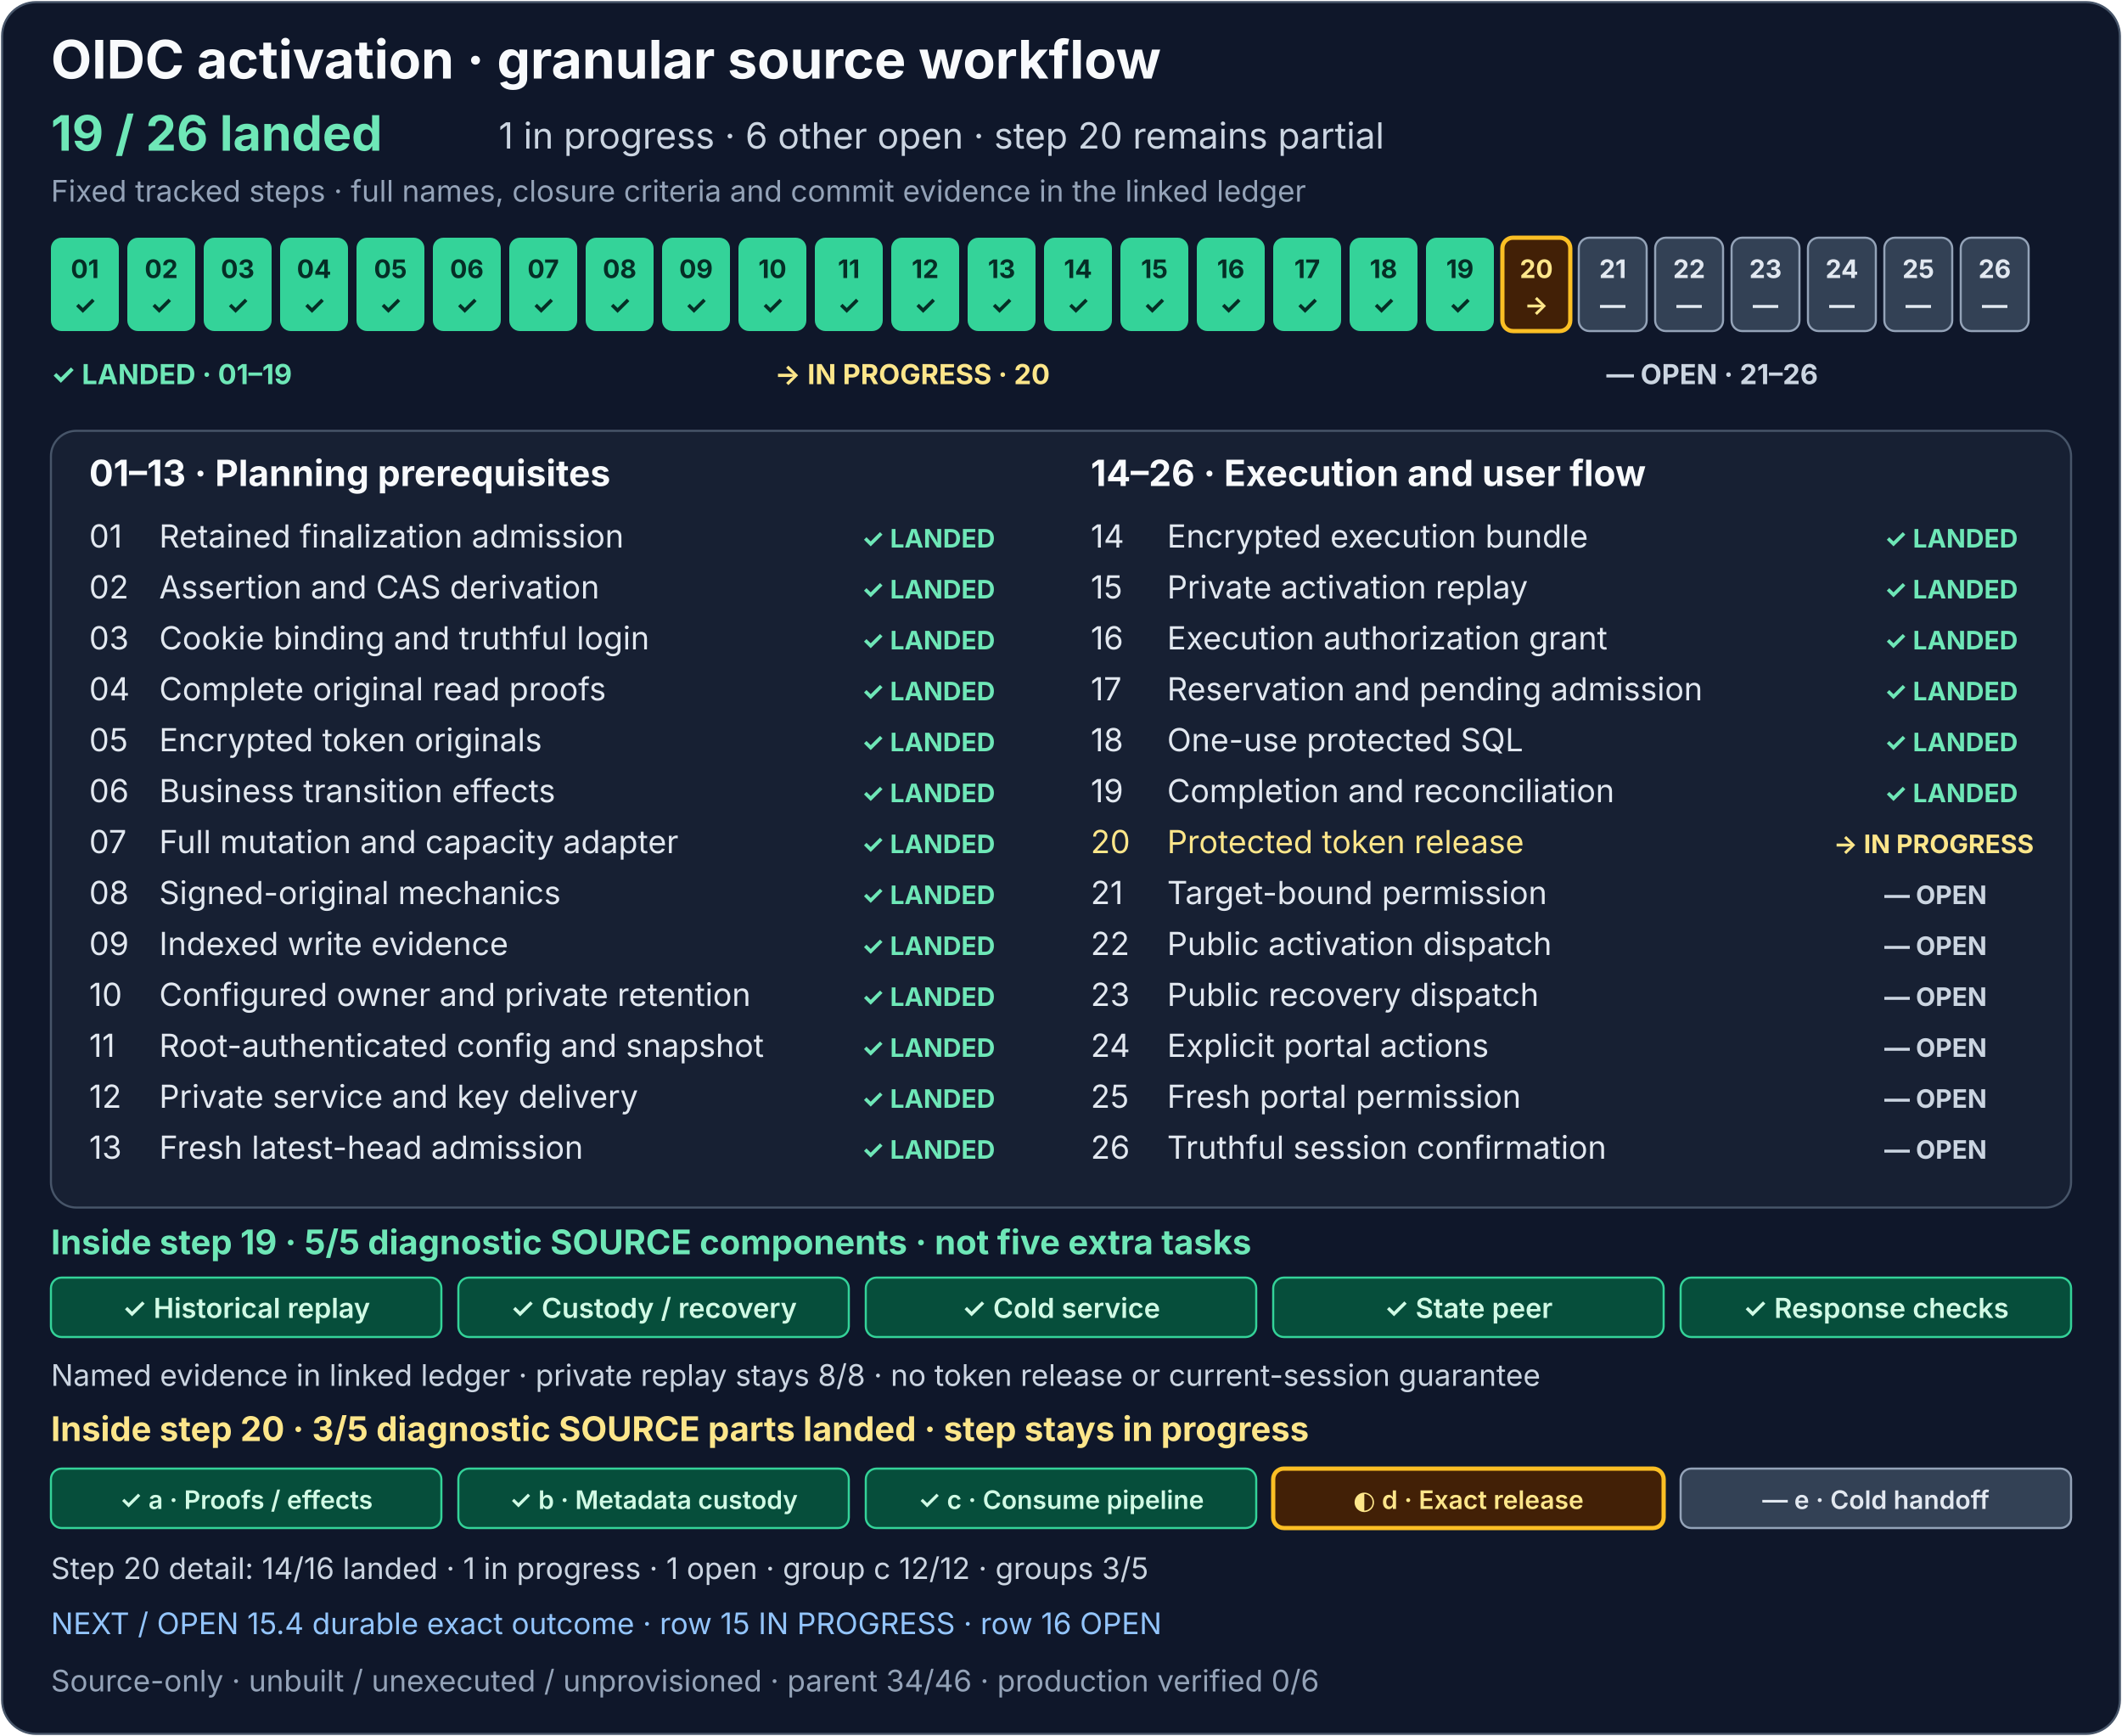
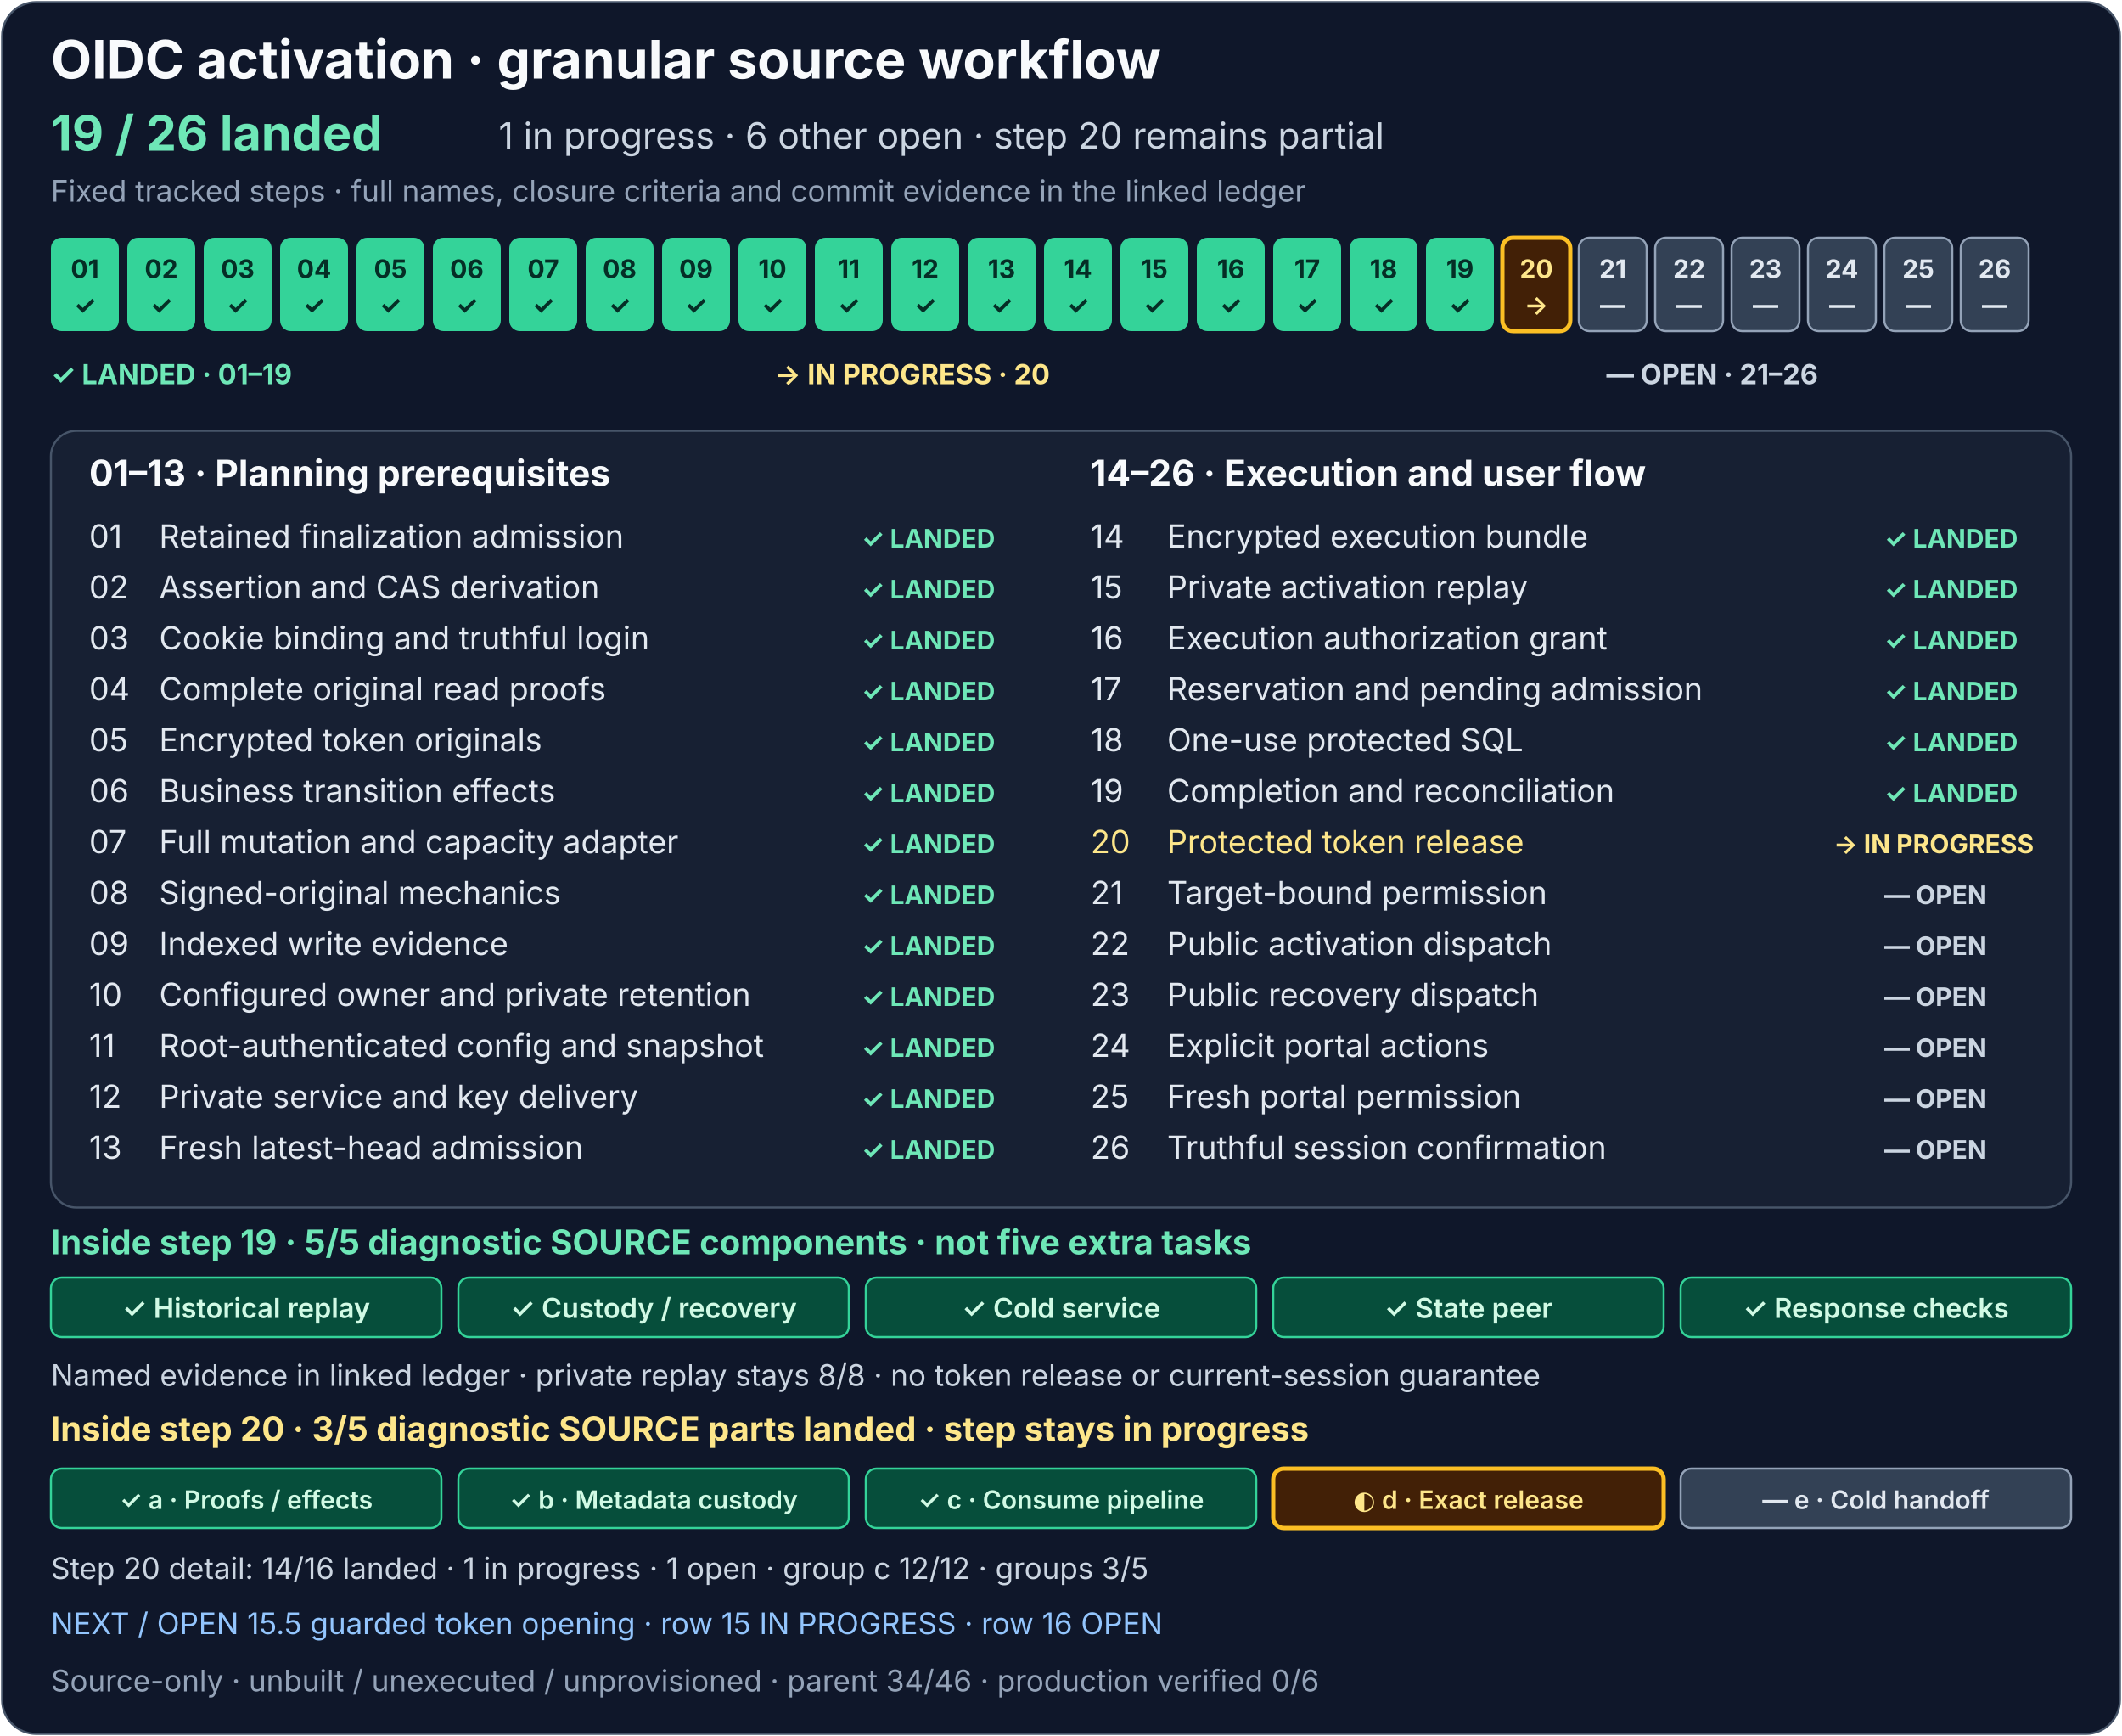
<svg xmlns="http://www.w3.org/2000/svg" width="1000" height="818" viewBox="0 0 1000 818" role="img" aria-labelledby="activation-title activation-description">
  <rect x="1" y="1" width="998" height="816" rx="16" fill="#0f172a" stroke="#475569" />
  <g font-family="system-ui, -apple-system, Segoe UI, sans-serif">
    <text x="24" y="37" fill="#f8fafc" font-size="25" font-weight="700">OIDC activation · granular source workflow</text>
    <text x="24" y="71" fill="#6ee7b7" font-size="23" font-weight="700">19 / 26 landed</text>
    <text x="235" y="70" fill="#cbd5e1" font-size="17">1 in progress · 6 other open · step 20 remains partial</text>
    <text x="24" y="95" fill="#94a3b8" font-size="14">Fixed tracked steps · full names, closure criteria and commit evidence in the linked ledger</text>
    <g font-size="12" font-weight="700" text-anchor="middle">
      <g fill="#34d399">
        <rect x="24" y="112" width="32" height="44" rx="5" />
        <rect x="60" y="112" width="32" height="44" rx="5" />
        <rect x="96" y="112" width="32" height="44" rx="5" />
        <rect x="132" y="112" width="32" height="44" rx="5" />
        <rect x="168" y="112" width="32" height="44" rx="5" />
        <rect x="204" y="112" width="32" height="44" rx="5" />
        <rect x="240" y="112" width="32" height="44" rx="5" />
        <rect x="276" y="112" width="32" height="44" rx="5" />
        <rect x="312" y="112" width="32" height="44" rx="5" />
        <rect x="348" y="112" width="32" height="44" rx="5" />
        <rect x="384" y="112" width="32" height="44" rx="5" />
        <rect x="420" y="112" width="32" height="44" rx="5" />
        <rect x="456" y="112" width="32" height="44" rx="5" />
        <rect x="492" y="112" width="32" height="44" rx="5" />
      </g>
      <rect x="528" y="112" width="32" height="44" rx="5" fill="#34d399" />
      <g fill="#334155" stroke="#94a3b8">
        <rect x="564" y="112" width="32" height="44" rx="5" fill="#34d399" stroke="none" />
        <rect x="600" y="112" width="32" height="44" rx="5" fill="#34d399" stroke="none" />
        <rect x="636" y="112" width="32" height="44" rx="5" fill="#34d399" stroke="none" />
        <rect x="672" y="112" width="32" height="44" rx="5" fill="#34d399" stroke="none" />
        <rect x="708" y="112" width="32" height="44" rx="5" fill="#422006" stroke="#fbbf24" stroke-width="2" />
        <rect x="744" y="112" width="32" height="44" rx="5" />
        <rect x="780" y="112" width="32" height="44" rx="5" />
        <rect x="816" y="112" width="32" height="44" rx="5" />
        <rect x="852" y="112" width="32" height="44" rx="5" />
        <rect x="888" y="112" width="32" height="44" rx="5" />
        <rect x="924" y="112" width="32" height="44" rx="5" />
      </g>
      <g fill="#052e26">
        <text x="40" y="131">01</text>
        <text x="76" y="131">02</text>
        <text x="112" y="131">03</text>
        <text x="148" y="131">04</text>
        <text x="184" y="131">05</text>
        <text x="220" y="131">06</text>
        <text x="256" y="131">07</text>
        <text x="292" y="131">08</text>
        <text x="328" y="131">09</text>
        <text x="364" y="131">10</text>
        <text x="400" y="131">11</text>
        <text x="436" y="131">12</text>
        <text x="472" y="131">13</text>
        <text x="508" y="131">14</text>
        <text x="40" y="148">✓</text>
        <text x="76" y="148">✓</text>
        <text x="112" y="148">✓</text>
        <text x="148" y="148">✓</text>
        <text x="184" y="148">✓</text>
        <text x="220" y="148">✓</text>
        <text x="256" y="148">✓</text>
        <text x="292" y="148">✓</text>
        <text x="328" y="148">✓</text>
        <text x="364" y="148">✓</text>
        <text x="400" y="148">✓</text>
        <text x="436" y="148">✓</text>
        <text x="472" y="148">✓</text>
        <text x="508" y="148">✓</text>
      </g>
      <g fill="#052e26">
        <text x="544" y="131">15</text>
        <text x="544" y="148">✓</text>
      </g>
      <g fill="#e2e8f0">
        <text x="580" y="131" fill="#052e26">16</text>
        <text x="616" y="131" fill="#052e26">17</text>
        <text x="652" y="131" fill="#052e26">18</text>
        <text x="688" y="131" fill="#052e26">19</text>
        <text x="724" y="131" fill="#fde68a">20</text>
        <text x="760" y="131">21</text>
        <text x="796" y="131">22</text>
        <text x="832" y="131">23</text>
        <text x="868" y="131">24</text>
        <text x="904" y="131">25</text>
        <text x="940" y="131">26</text>
        <text x="580" y="148" fill="#052e26">✓</text>
        <text x="616" y="148" fill="#052e26">✓</text>
        <text x="652" y="148" fill="#052e26">✓</text>
        <text x="688" y="148" fill="#052e26">✓</text>
        <text x="724" y="148" fill="#fde68a">→</text>
        <text x="760" y="148">—</text>
        <text x="796" y="148">—</text>
        <text x="832" y="148">—</text>
        <text x="868" y="148">—</text>
        <text x="904" y="148">—</text>
        <text x="940" y="148">—</text>
      </g>
    </g>
    <g font-size="13" font-weight="700">
      <text x="24" y="181" fill="#6ee7b7">✓ LANDED · 01–19</text>
      <text x="365" y="181" fill="#fde68a">→ IN PROGRESS · 20</text>
      <text x="757" y="181" fill="#cbd5e1">— OPEN · 21–26</text>
    </g>
    <rect x="24" y="203" width="952" height="366" rx="12" fill="#172033" stroke="#475569" />
    <text x="42" y="229" fill="#f8fafc" font-size="17" font-weight="700">01–13 · Planning prerequisites</text>
    <text x="514" y="229" fill="#f8fafc" font-size="17" font-weight="700">14–26 · Execution and user flow</text>
    <g font-size="15" fill="#e2e8f0">
      <text x="42" y="258">01</text>
      <text x="75" y="258">Retained finalization admission</text>
      <text x="42" y="282">02</text>
      <text x="75" y="282">Assertion and CAS derivation</text>
      <text x="42" y="306">03</text>
      <text x="75" y="306">Cookie binding and truthful login</text>
      <text x="42" y="330">04</text>
      <text x="75" y="330">Complete original read proofs</text>
      <text x="42" y="354">05</text>
      <text x="75" y="354">Encrypted token originals</text>
      <text x="42" y="378">06</text>
      <text x="75" y="378">Business transition effects</text>
      <text x="42" y="402">07</text>
      <text x="75" y="402">Full mutation and capacity adapter</text>
      <text x="42" y="426">08</text>
      <text x="75" y="426">Signed-original mechanics</text>
      <text x="42" y="450">09</text>
      <text x="75" y="450">Indexed write evidence</text>
      <text x="42" y="474">10</text>
      <text x="75" y="474">Configured owner and private retention</text>
      <text x="42" y="498">11</text>
      <text x="75" y="498">Root-authenticated config and snapshot</text>
      <text x="42" y="522">12</text>
      <text x="75" y="522">Private service and key delivery</text>
      <text x="42" y="546">13</text>
      <text x="75" y="546">Fresh latest-head admission</text>
      <text x="514" y="258">14</text>
      <text x="550" y="258">Encrypted execution bundle</text>
      <text x="514" y="282">15</text>
      <text x="550" y="282">Private activation replay</text>
      <text x="514" y="306">16</text>
      <text x="550" y="306">Execution authorization grant</text>
      <text x="514" y="330">17</text>
      <text x="550" y="330">Reservation and pending admission</text>
      <text x="514" y="354">18</text>
      <text x="550" y="354">One-use protected SQL</text>
      <text x="514" y="378">19</text>
      <text x="550" y="378">Completion and reconciliation</text>
      <text x="514" y="402" fill="#fde68a">20</text>
      <text x="550" y="402" fill="#fde68a">Protected token release</text>
      <text x="514" y="426">21</text>
      <text x="550" y="426">Target-bound permission</text>
      <text x="514" y="450">22</text>
      <text x="550" y="450">Public activation dispatch</text>
      <text x="514" y="474">23</text>
      <text x="550" y="474">Public recovery dispatch</text>
      <text x="514" y="498">24</text>
      <text x="550" y="498">Explicit portal actions</text>
      <text x="514" y="522">25</text>
      <text x="550" y="522">Fresh portal permission</text>
      <text x="514" y="546">26</text>
      <text x="550" y="546">Truthful session confirmation</text>
    </g>
    <g font-size="12" font-weight="700" fill="#6ee7b7">
      <text x="406" y="258">✓ LANDED</text>
      <text x="406" y="282">✓ LANDED</text>
      <text x="406" y="306">✓ LANDED</text>
      <text x="406" y="330">✓ LANDED</text>
      <text x="406" y="354">✓ LANDED</text>
      <text x="406" y="378">✓ LANDED</text>
      <text x="406" y="402">✓ LANDED</text>
      <text x="406" y="426">✓ LANDED</text>
      <text x="406" y="450">✓ LANDED</text>
      <text x="406" y="474">✓ LANDED</text>
      <text x="406" y="498">✓ LANDED</text>
      <text x="406" y="522">✓ LANDED</text>
      <text x="406" y="546">✓ LANDED</text>
      <text x="888" y="258">✓ LANDED</text>
      <text x="888" y="282">✓ LANDED</text>
      <text x="888" y="306">✓ LANDED</text>
      <text x="888" y="330">✓ LANDED</text>
      <text x="888" y="354">✓ LANDED</text>
      <text x="888" y="378">✓ LANDED</text>
      <text x="864" y="402" fill="#fde68a">→ IN PROGRESS</text>
      <text x="888" y="426" fill="#cbd5e1">— OPEN</text>
      <text x="888" y="450" fill="#cbd5e1">— OPEN</text>
      <text x="888" y="474" fill="#cbd5e1">— OPEN</text>
      <text x="888" y="498" fill="#cbd5e1">— OPEN</text>
      <text x="888" y="522" fill="#cbd5e1">— OPEN</text>
      <text x="888" y="546" fill="#cbd5e1">— OPEN</text>
    </g>
    <text x="24" y="591" fill="#6ee7b7" font-size="16" font-weight="700">Inside step 19 · 5/5 diagnostic SOURCE components · not five extra tasks</text>
    <g fill="#064e3b" stroke="#34d399">
      <rect x="24" y="602" width="184" height="28" rx="5" />
      <rect x="216" y="602" width="184" height="28" rx="5" />
      <rect x="408" y="602" width="184" height="28" rx="5" />
      <rect x="600" y="602" width="184" height="28" rx="5" />
      <rect x="792" y="602" width="184" height="28" rx="5" />
    </g>
    <g fill="#d1fae5" font-size="13" font-weight="600" text-anchor="middle">
      <text x="116" y="621">✓ Historical replay</text>
      <text x="308" y="621">✓ Custody / recovery</text>
      <text x="500" y="621">✓ Cold service</text>
      <text x="692" y="621">✓ State peer</text>
      <text x="884" y="621">✓ Response checks</text>
    </g>
    <text x="24" y="653" fill="#cbd5e1" font-size="14">Named evidence in linked ledger · private replay stays 8/8 · no token release or current-session guarantee</text>
    <text x="24" y="679" fill="#fde68a" font-size="16" font-weight="700">Inside step 20 · 3/5 diagnostic SOURCE parts landed · step stays in progress</text>
    <g>
      <rect x="24" y="692" width="184" height="28" rx="5" fill="#064e3b" stroke="#34d399" />
      <rect x="216" y="692" width="184" height="28" rx="5" fill="#064e3b" stroke="#34d399" />
      <rect x="408" y="692" width="184" height="28" rx="5" fill="#064e3b" stroke="#34d399" />
      <rect x="600" y="692" width="184" height="28" rx="5" fill="#422006" stroke="#fbbf24" stroke-width="2" />
      <rect x="792" y="692" width="184" height="28" rx="5" fill="#334155" stroke="#94a3b8" />
    </g>
    <g font-size="12" font-weight="600" text-anchor="middle">
      <text x="116" y="711" fill="#d1fae5">✓ a · Proofs / effects</text>
      <text x="308" y="711" fill="#d1fae5">✓ b · Metadata custody</text>
      <text x="500" y="711" fill="#d1fae5">✓ c · Consume pipeline</text>
      <text x="692" y="711" fill="#fde68a">◐ d · Exact release</text>
      <text x="884" y="711" fill="#e2e8f0">— e · Cold handoff</text>
    </g>
    <text x="24" y="744" fill="#cbd5e1" font-size="14">Step 20 detail: 14/16 landed · 1 in progress · 1 open · group c 12/12 · groups 3/5</text>
    <a href="../production-status.md#exact-release-and-handoff-detail">
-       <text x="24" y="770" fill="#93c5fd" font-size="14">NEXT / OPEN 15.4 durable exact outcome · row 15 IN PROGRESS · row 16 OPEN</text>
+       <text x="24" y="770" fill="#93c5fd" font-size="14">NEXT / OPEN 15.5 guarded token opening · row 15 IN PROGRESS · row 16 OPEN</text>
    </a>
    <text x="24" y="797" fill="#94a3b8" font-size="14">Source-only · unbuilt / unexecuted / unprovisioned · parent 34/46 · production verified 0/6</text>
  </g>
</svg>
